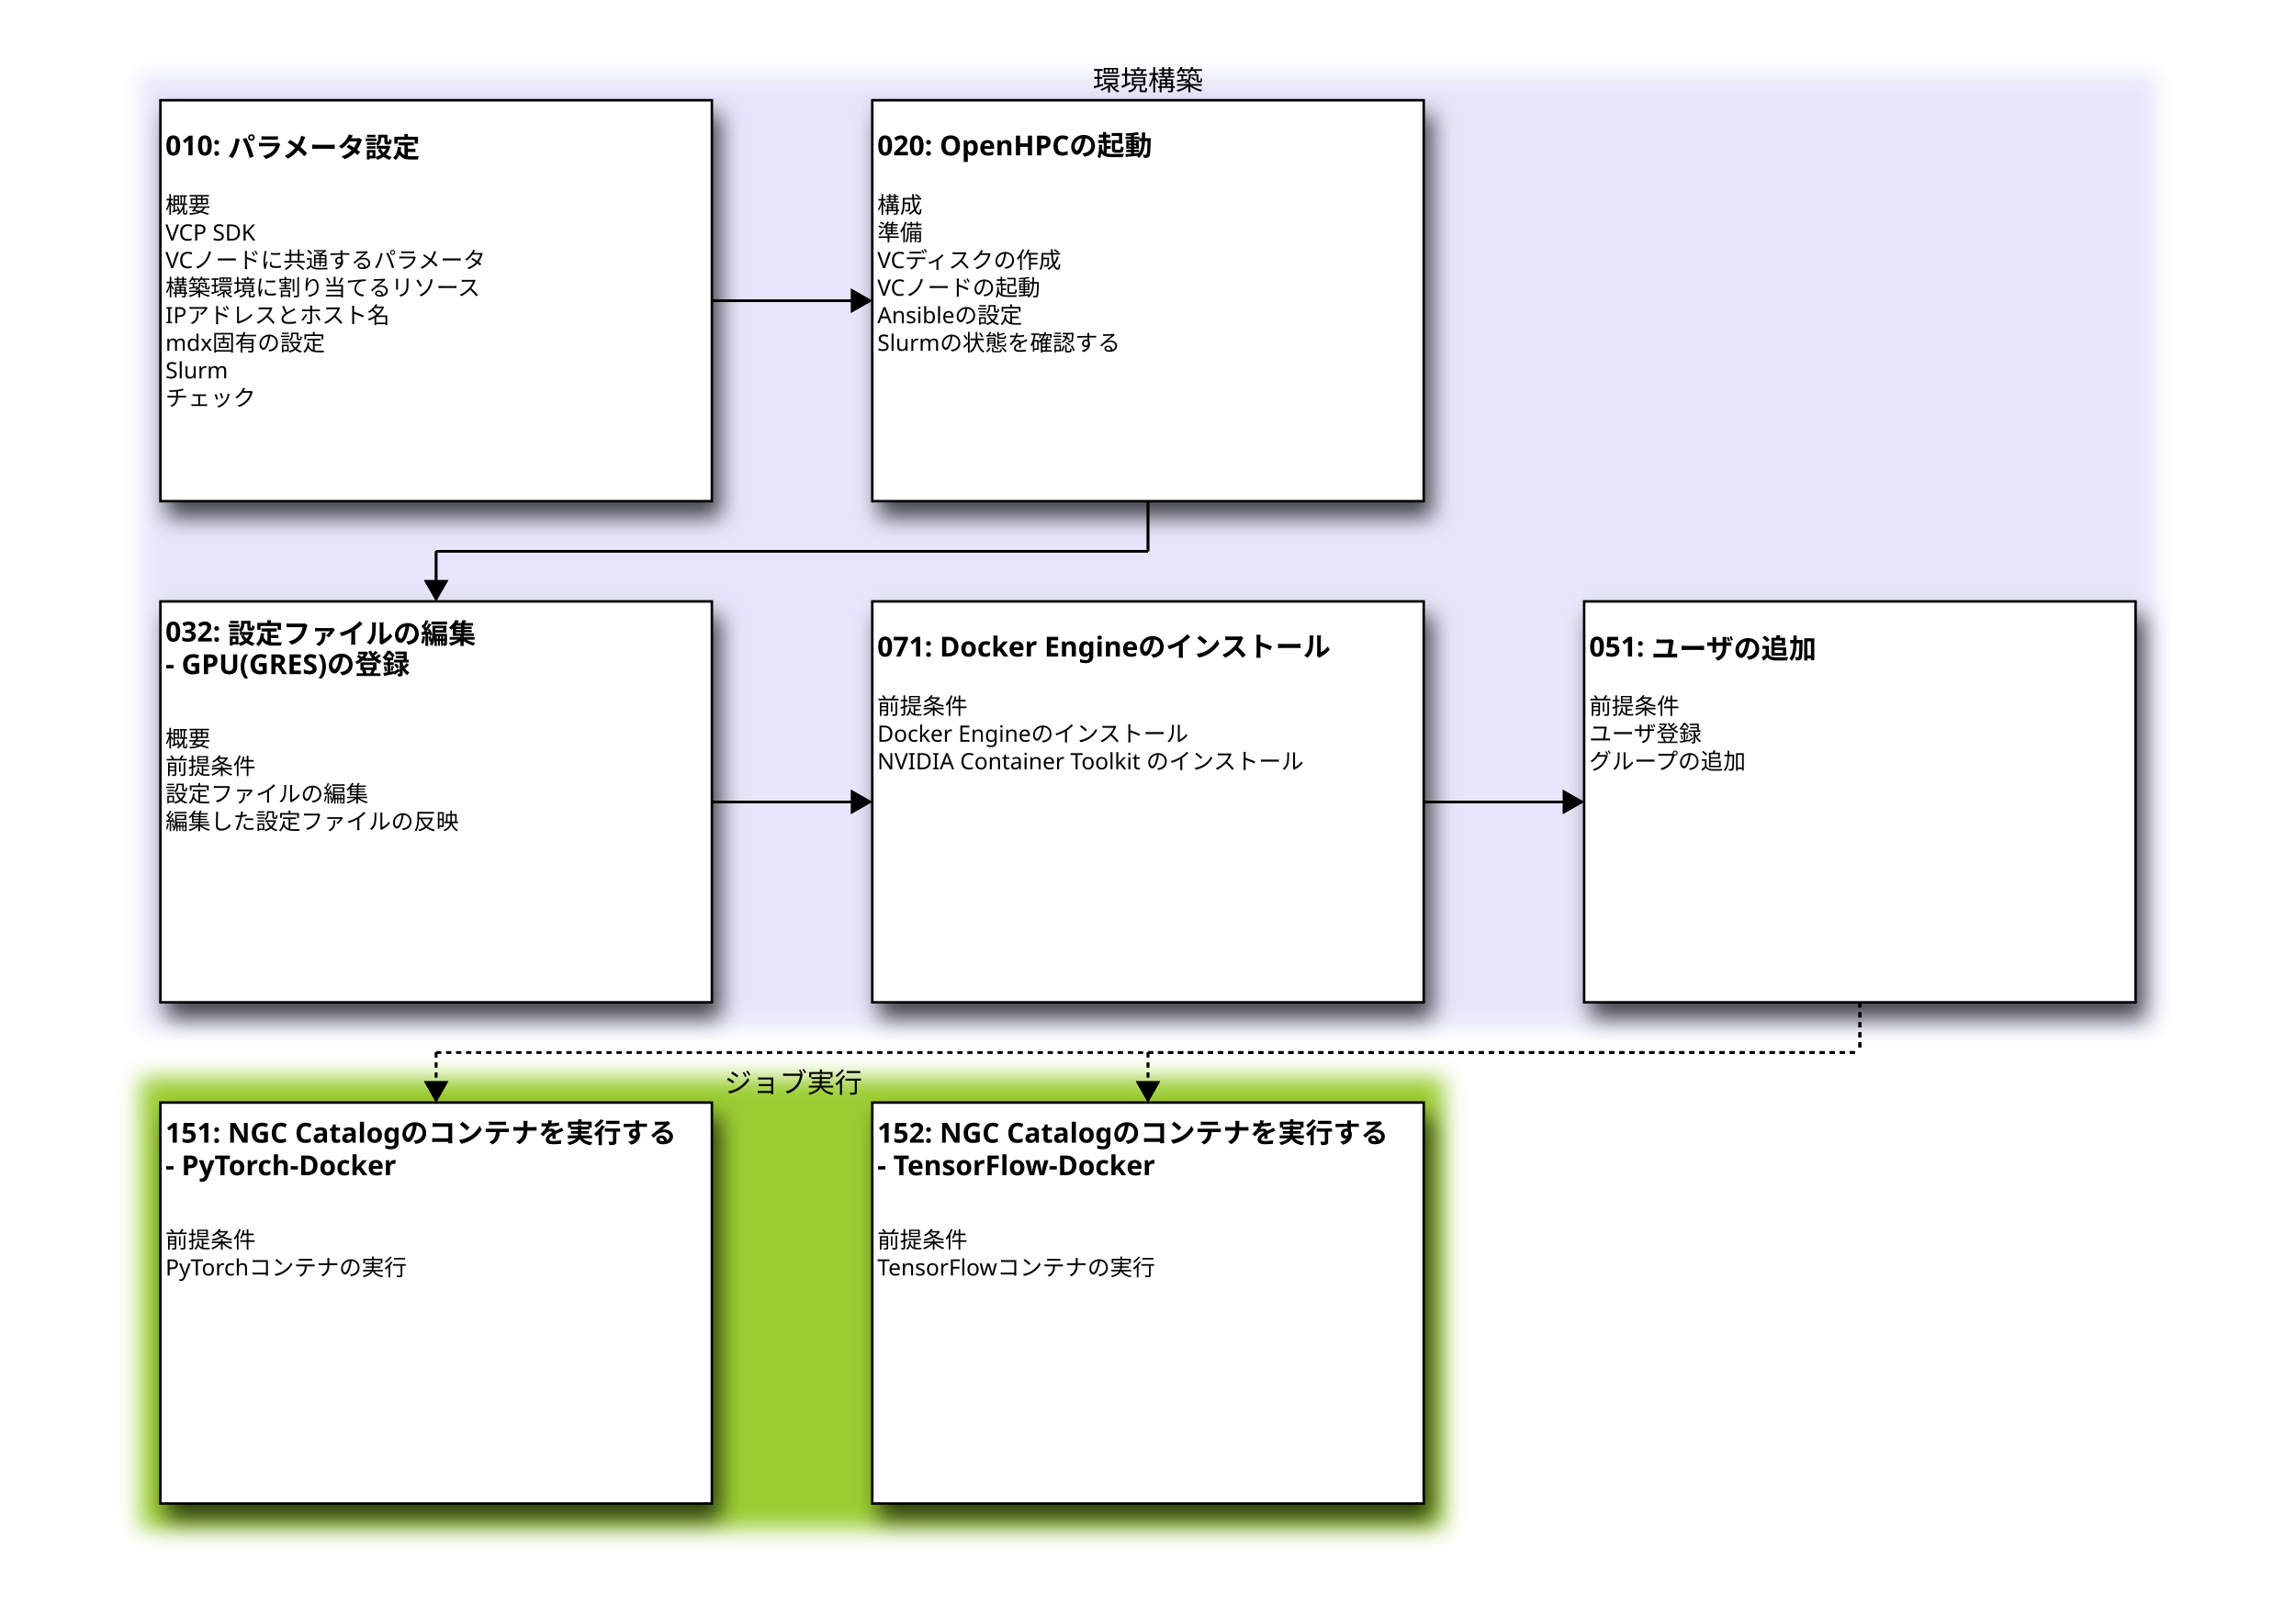
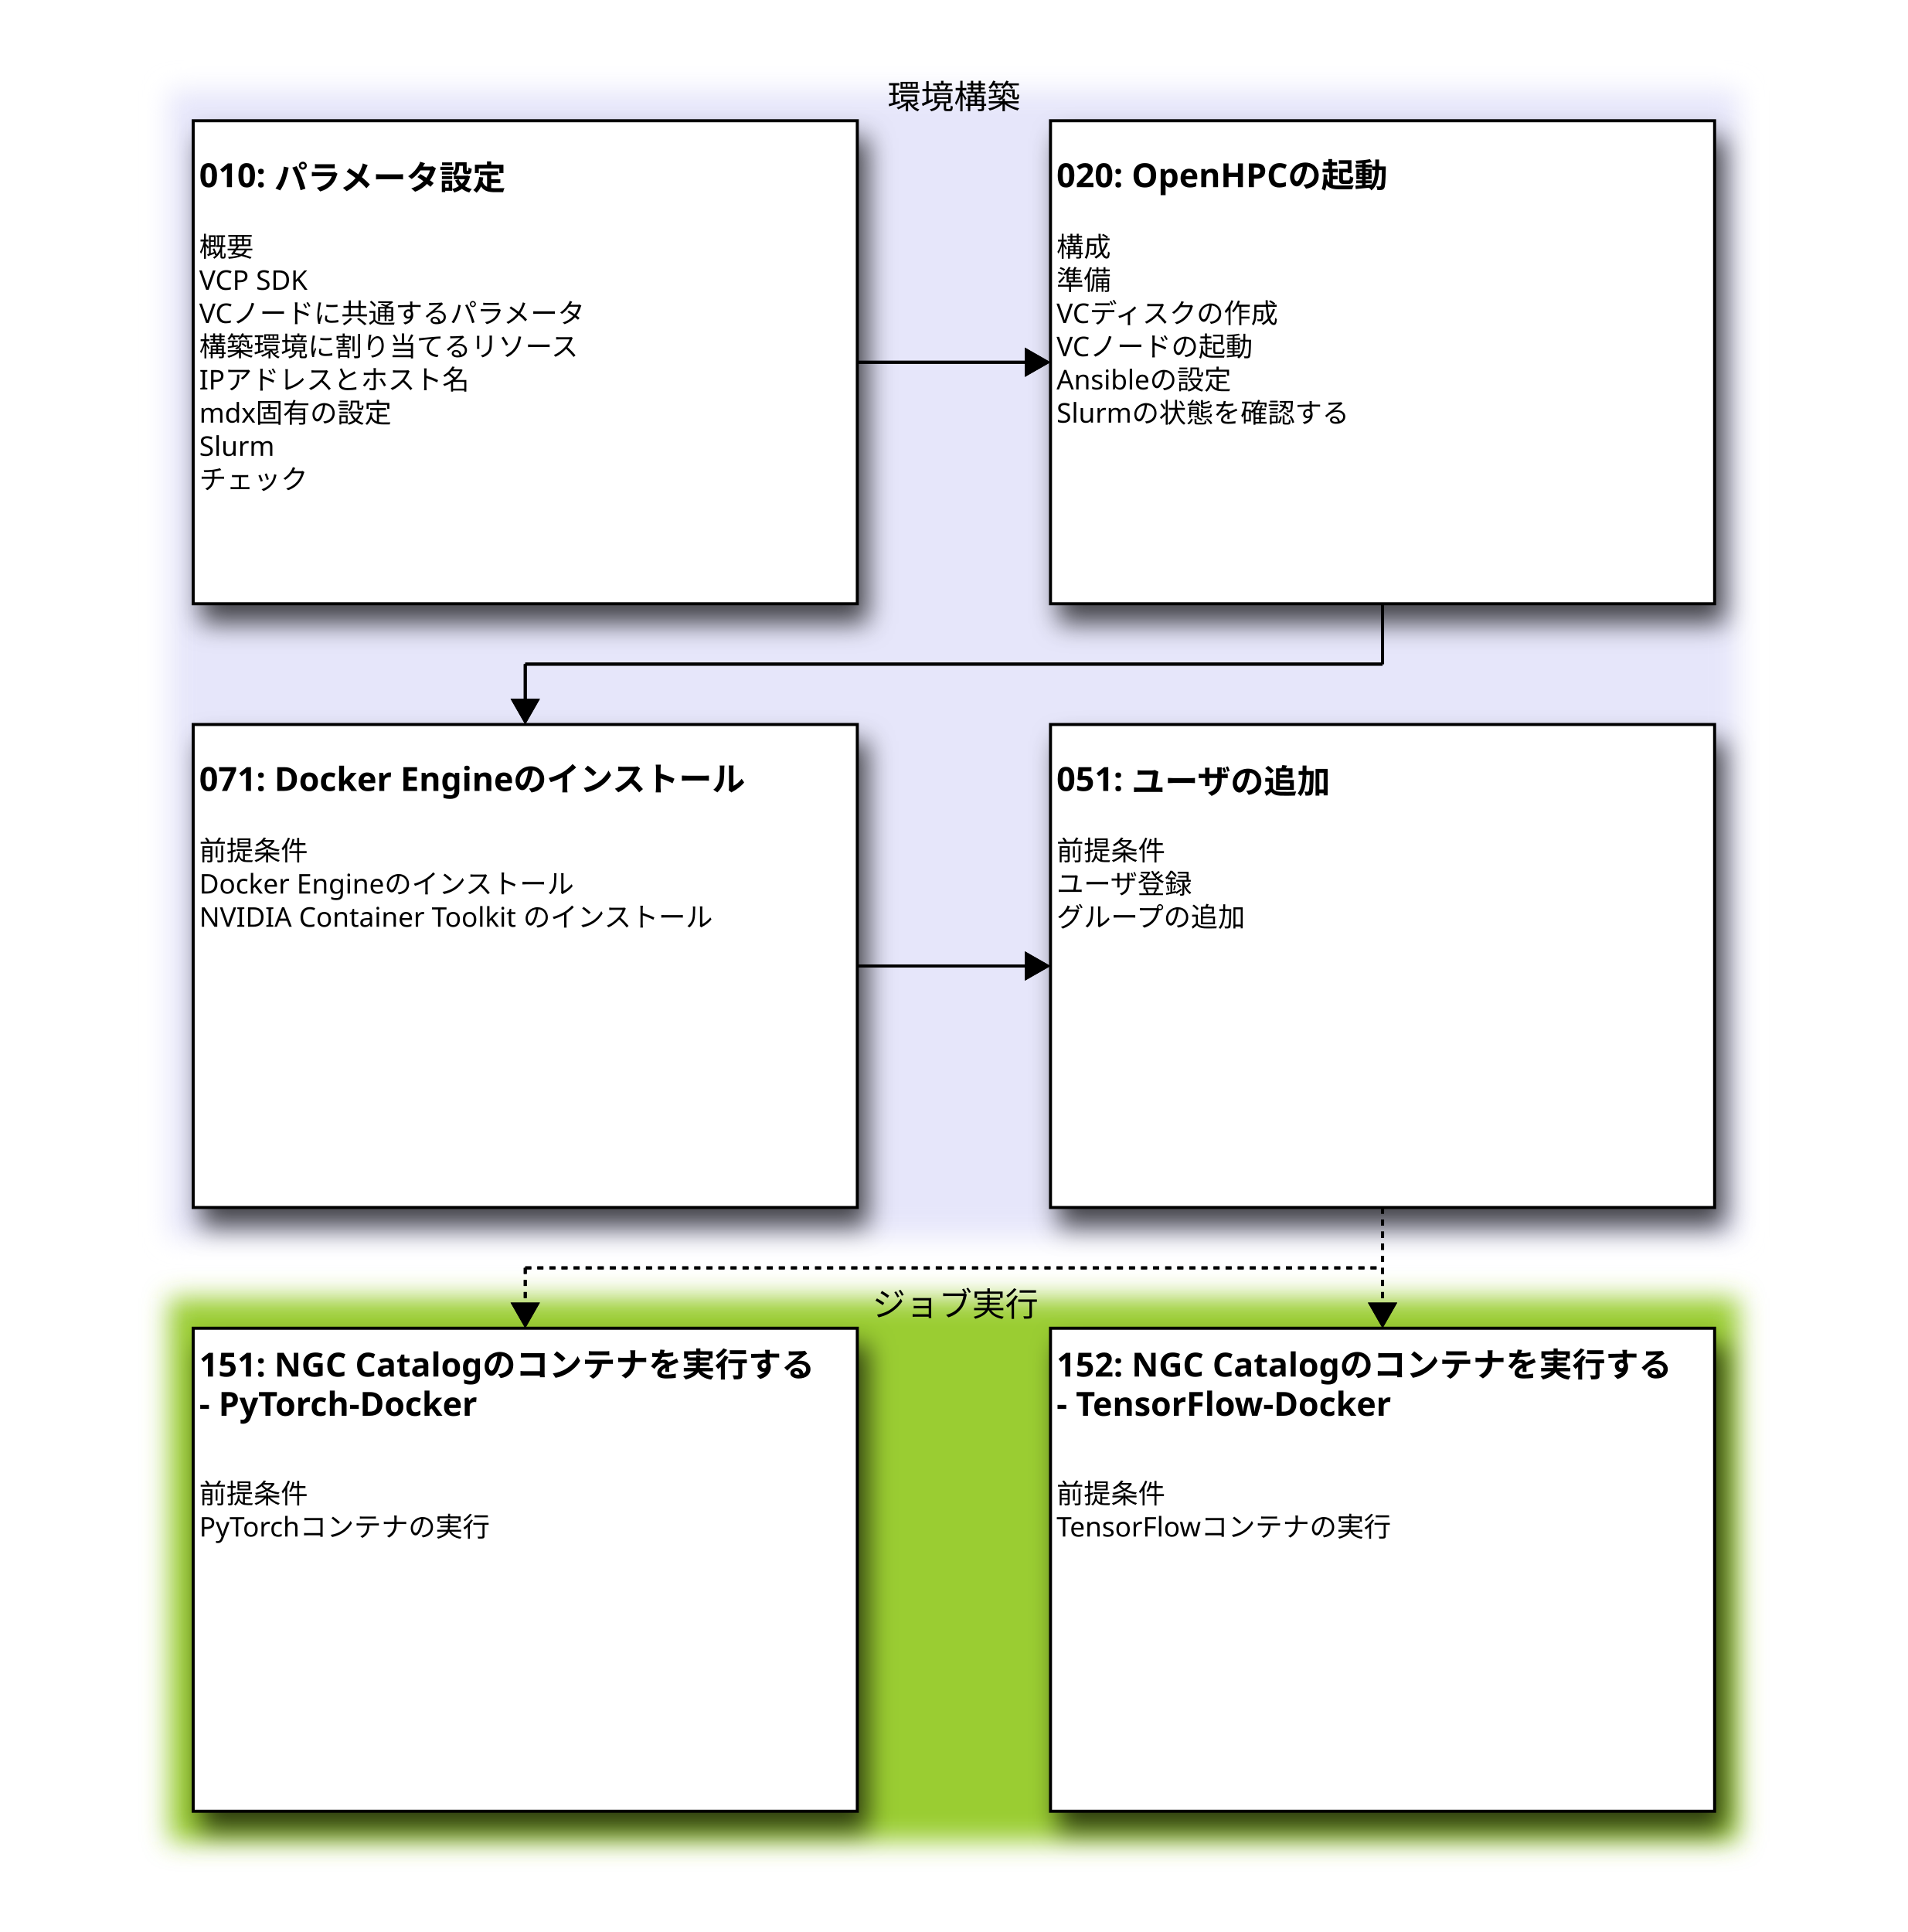
- <svg xmlns="http://www.w3.org/2000/svg" xmlns:xlink="http://www.w3.org/1999/xlink" viewBox="0 0 916 640">
+ <svg xmlns="http://www.w3.org/2000/svg" xmlns:xlink="http://www.w3.org/1999/xlink" viewBox="0 0 632 640">
  <defs id="defs_block">
    <filter height="1.504" id="filter_blur" width="1.157" x="-0.079" y="-0.252">
      <feGaussianBlur id="feGaussianBlur3780" stdDeviation="4.2" />
    </filter>
  </defs>
-   <rect fill="rgb(230,230,250)" height="380" style="filter:url(#filter_blur)" width="804" x="56" y="30" />
+   <rect fill="rgb(230,230,250)" height="380" style="filter:url(#filter_blur)" width="520" x="56" y="30" />
  <rect fill="rgb(154,205,50)" height="180" style="filter:url(#filter_blur)" width="520" x="56" y="430" />
  <rect fill="rgb(0,0,0)" height="160" stroke="rgb(0,0,0)" style="filter:url(#filter_blur);opacity:0.7;fill-opacity:1" width="220" x="67" y="46" />
  <rect fill="rgb(0,0,0)" height="160" stroke="rgb(0,0,0)" style="filter:url(#filter_blur);opacity:0.7;fill-opacity:1" width="220" x="351" y="46" />
  <rect fill="rgb(0,0,0)" height="160" stroke="rgb(0,0,0)" style="filter:url(#filter_blur);opacity:0.7;fill-opacity:1" width="220" x="67" y="246" />
  <rect fill="rgb(0,0,0)" height="160" stroke="rgb(0,0,0)" style="filter:url(#filter_blur);opacity:0.7;fill-opacity:1" width="220" x="351" y="246" />
-   <rect fill="rgb(0,0,0)" height="160" stroke="rgb(0,0,0)" style="filter:url(#filter_blur);opacity:0.7;fill-opacity:1" width="220" x="635" y="246" />
  <rect fill="rgb(0,0,0)" height="160" stroke="rgb(0,0,0)" style="filter:url(#filter_blur);opacity:0.7;fill-opacity:1" width="220" x="67" y="446" />
  <rect fill="rgb(0,0,0)" height="160" stroke="rgb(0,0,0)" style="filter:url(#filter_blur);opacity:0.7;fill-opacity:1" width="220" x="351" y="446" />
  <rect fill="rgb(255,255,255)" height="160" stroke="rgb(0,0,0)" width="220" x="64" y="40" />
  <text fill="rgb(0,0,0)" font-family="sans-serif" font-size="9" font-style="normal" font-weight="normal" font-anchor="middle" x="66" width="216" y="162">チェック</text>
  <text fill="rgb(0,0,0)" font-family="sans-serif" font-size="9" font-style="normal" font-weight="normal" font-anchor="middle" x="66" width="216" y="151">Slurm</text>
  <text fill="rgb(0,0,0)" font-family="sans-serif" font-size="9" font-style="normal" font-weight="normal" font-anchor="middle" x="66" width="216" y="140">mdx固有の設定</text>
  <text fill="rgb(0,0,0)" font-family="sans-serif" font-size="9" font-style="normal" font-weight="normal" font-anchor="middle" x="66" width="216" y="129">IPアドレスとホスト名</text>
  <text fill="rgb(0,0,0)" font-family="sans-serif" font-size="9" font-style="normal" font-weight="normal" font-anchor="middle" x="66" width="216" y="118">構築環境に割り当てるリソース</text>
  <text fill="rgb(0,0,0)" font-family="sans-serif" font-size="9" font-style="normal" font-weight="normal" font-anchor="middle" x="66" width="216" y="107">VCノードに共通するパラメータ</text>
  <text fill="rgb(0,0,0)" font-family="sans-serif" font-size="9" font-style="normal" font-weight="normal" font-anchor="middle" x="66" width="216" y="96">VCP SDK</text>
  <text fill="rgb(0,0,0)" font-family="sans-serif" font-size="9" font-style="normal" font-weight="normal" font-anchor="middle" x="66" width="216" y="85">概要</text>
  <a xlink:href="notebooks/010-パラメータ設定.ipynb">
    <text fill="rgb(0,0,0)" font-family="sans-serif" font-size="11" font-style="normal" font-weight="bold" font-anchor="middle" x="66" width="216" y="62">010: パラメータ設定</text>
  </a>
  <rect fill="rgb(255,255,255)" height="160" stroke="rgb(0,0,0)" width="220" x="348" y="40" />
  <text fill="rgb(0,0,0)" font-family="sans-serif" font-size="9" font-style="normal" font-weight="normal" font-anchor="middle" x="350" width="216" y="140">Slurmの状態を確認する</text>
  <text fill="rgb(0,0,0)" font-family="sans-serif" font-size="9" font-style="normal" font-weight="normal" font-anchor="middle" x="350" width="216" y="129">Ansibleの設定</text>
  <text fill="rgb(0,0,0)" font-family="sans-serif" font-size="9" font-style="normal" font-weight="normal" font-anchor="middle" x="350" width="216" y="118">VCノードの起動</text>
  <text fill="rgb(0,0,0)" font-family="sans-serif" font-size="9" font-style="normal" font-weight="normal" font-anchor="middle" x="350" width="216" y="107">VCディスクの作成</text>
  <text fill="rgb(0,0,0)" font-family="sans-serif" font-size="9" font-style="normal" font-weight="normal" font-anchor="middle" x="350" width="216" y="96">準備</text>
  <text fill="rgb(0,0,0)" font-family="sans-serif" font-size="9" font-style="normal" font-weight="normal" font-anchor="middle" x="350" width="216" y="85">構成</text>
  <a xlink:href="notebooks/020-OpenHPCの起動.ipynb">
    <text fill="rgb(0,0,0)" font-family="sans-serif" font-size="11" font-style="normal" font-weight="bold" font-anchor="middle" x="350" width="216" y="62">020: OpenHPCの起動</text>
  </a>
  <rect fill="rgb(255,255,255)" height="160" stroke="rgb(0,0,0)" width="220" x="64" y="240" />
-   <text fill="rgb(0,0,0)" font-family="sans-serif" font-size="9" font-style="normal" font-weight="normal" font-anchor="middle" x="66" width="216" y="331">編集した設定ファイルの反映</text>
-   <text fill="rgb(0,0,0)" font-family="sans-serif" font-size="9" font-style="normal" font-weight="normal" font-anchor="middle" x="66" width="216" y="320">設定ファイルの編集</text>
-   <text fill="rgb(0,0,0)" font-family="sans-serif" font-size="9" font-style="normal" font-weight="normal" font-anchor="middle" x="66" width="216" y="309">前提条件</text>
-   <text fill="rgb(0,0,0)" font-family="sans-serif" font-size="9" font-style="normal" font-weight="normal" font-anchor="middle" x="66" width="216" y="298">概要</text>
-   <a xlink:href="notebooks/032-設定ファイルの編集-GRESの登録.ipynb">
-     <text fill="rgb(0,0,0)" font-family="sans-serif" font-size="11" font-style="normal" font-weight="bold" font-anchor="middle" x="66" width="216" y="256">032: 設定ファイルの編集</text>
-     <text fill="rgb(0,0,0)" font-family="sans-serif" font-size="11" font-style="normal" font-weight="bold" font-anchor="middle" x="66" width="216" y="269">- GPU(GRES)の登録</text>
+   <text fill="rgb(0,0,0)" font-family="sans-serif" font-size="9" font-style="normal" font-weight="normal" font-anchor="middle" x="66" width="216" y="307">NVIDIA Container Toolkit のインストール</text>
+   <text fill="rgb(0,0,0)" font-family="sans-serif" font-size="9" font-style="normal" font-weight="normal" font-anchor="middle" x="66" width="216" y="296">Docker Engineのインストール</text>
+   <text fill="rgb(0,0,0)" font-family="sans-serif" font-size="9" font-style="normal" font-weight="normal" font-anchor="middle" x="66" width="216" y="285">前提条件</text>
+   <a xlink:href="notebooks/071-DockerEngineのインストール.ipynb">
+     <text fill="rgb(0,0,0)" font-family="sans-serif" font-size="11" font-style="normal" font-weight="bold" font-anchor="middle" x="66" width="216" y="262">071: Docker Engineのインストール</text>
  </a>
  <rect fill="rgb(255,255,255)" height="160" stroke="rgb(0,0,0)" width="220" x="348" y="240" />
-   <text fill="rgb(0,0,0)" font-family="sans-serif" font-size="9" font-style="normal" font-weight="normal" font-anchor="middle" x="350" width="216" y="307">NVIDIA Container Toolkit のインストール</text>
-   <text fill="rgb(0,0,0)" font-family="sans-serif" font-size="9" font-style="normal" font-weight="normal" font-anchor="middle" x="350" width="216" y="296">Docker Engineのインストール</text>
+   <text fill="rgb(0,0,0)" font-family="sans-serif" font-size="9" font-style="normal" font-weight="normal" font-anchor="middle" x="350" width="216" y="307">グループの追加</text>
+   <text fill="rgb(0,0,0)" font-family="sans-serif" font-size="9" font-style="normal" font-weight="normal" font-anchor="middle" x="350" width="216" y="296">ユーザ登録</text>
  <text fill="rgb(0,0,0)" font-family="sans-serif" font-size="9" font-style="normal" font-weight="normal" font-anchor="middle" x="350" width="216" y="285">前提条件</text>
-   <a xlink:href="notebooks/071-DockerEngineのインストール.ipynb">
-     <text fill="rgb(0,0,0)" font-family="sans-serif" font-size="11" font-style="normal" font-weight="bold" font-anchor="middle" x="350" width="216" y="262">071: Docker Engineのインストール</text>
-   </a>
-   <rect fill="rgb(255,255,255)" height="160" stroke="rgb(0,0,0)" width="220" x="632" y="240" />
-   <text fill="rgb(0,0,0)" font-family="sans-serif" font-size="9" font-style="normal" font-weight="normal" font-anchor="middle" x="634" width="216" y="307">グループの追加</text>
-   <text fill="rgb(0,0,0)" font-family="sans-serif" font-size="9" font-style="normal" font-weight="normal" font-anchor="middle" x="634" width="216" y="296">ユーザ登録</text>
-   <text fill="rgb(0,0,0)" font-family="sans-serif" font-size="9" font-style="normal" font-weight="normal" font-anchor="middle" x="634" width="216" y="285">前提条件</text>
  <a xlink:href="notebooks/051-ユーザの追加.ipynb">
-     <text fill="rgb(0,0,0)" font-family="sans-serif" font-size="11" font-style="normal" font-weight="bold" font-anchor="middle" x="634" width="216" y="262">051: ユーザの追加</text>
+     <text fill="rgb(0,0,0)" font-family="sans-serif" font-size="11" font-style="normal" font-weight="bold" font-anchor="middle" x="350" width="216" y="262">051: ユーザの追加</text>
  </a>
  <rect fill="rgb(255,255,255)" height="160" stroke="rgb(0,0,0)" width="220" x="64" y="440" />
  <text fill="rgb(0,0,0)" font-family="sans-serif" font-size="9" font-style="normal" font-weight="normal" font-anchor="middle" x="66" width="216" y="509">PyTorchコンテナの実行</text>
  <text fill="rgb(0,0,0)" font-family="sans-serif" font-size="9" font-style="normal" font-weight="normal" font-anchor="middle" x="66" width="216" y="498">前提条件</text>
  <a xlink:href="notebooks/151-NGCのコンテナ実行-PyTorch.ipynb">
    <text fill="rgb(0,0,0)" font-family="sans-serif" font-size="11" font-style="normal" font-weight="bold" font-anchor="middle" x="66" width="216" y="456">151: NGC Catalogのコンテナを実行する</text>
    <text fill="rgb(0,0,0)" font-family="sans-serif" font-size="11" font-style="normal" font-weight="bold" font-anchor="middle" x="66" width="216" y="469">- PyTorch-Docker</text>
  </a>
  <rect fill="rgb(255,255,255)" height="160" stroke="rgb(0,0,0)" width="220" x="348" y="440" />
  <text fill="rgb(0,0,0)" font-family="sans-serif" font-size="9" font-style="normal" font-weight="normal" font-anchor="middle" x="350" width="216" y="509">TensorFlowコンテナの実行</text>
  <text fill="rgb(0,0,0)" font-family="sans-serif" font-size="9" font-style="normal" font-weight="normal" font-anchor="middle" x="350" width="216" y="498">前提条件</text>
  <a xlink:href="notebooks/152-NGCのコンテナ実行-TensorFlow.ipynb">
    <text fill="rgb(0,0,0)" font-family="sans-serif" font-size="11" font-style="normal" font-weight="bold" font-anchor="middle" x="350" width="216" y="456">152: NGC Catalogのコンテナを実行する</text>
    <text fill="rgb(0,0,0)" font-family="sans-serif" font-size="11" font-style="normal" font-weight="bold" font-anchor="middle" x="350" width="216" y="469">- TensorFlow-Docker</text>
  </a>
  <path d="M 284 120 L 340 120" fill="none" stroke="rgb(0,0,0)" />
  <polygon fill="rgb(0,0,0)" points="347,120 340,116 340,124 347,120" stroke="rgb(0,0,0)" />
  <path d="M 458 200 L 458 220" fill="none" stroke="rgb(0,0,0)" />
  <path d="M 174 220 L 458 220" fill="none" stroke="rgb(0,0,0)" />
  <path d="M 174 220 L 174 232" fill="none" stroke="rgb(0,0,0)" />
  <polygon fill="rgb(0,0,0)" points="174,239 170,232 178,232 174,239" stroke="rgb(0,0,0)" />
  <path d="M 284 320 L 340 320" fill="none" stroke="rgb(0,0,0)" />
  <polygon fill="rgb(0,0,0)" points="347,320 340,316 340,324 347,320" stroke="rgb(0,0,0)" />
-   <path d="M 568 320 L 624 320" fill="none" stroke="rgb(0,0,0)" />
-   <polygon fill="rgb(0,0,0)" points="631,320 624,316 624,324 631,320" stroke="rgb(0,0,0)" />
-   <path d="M 742 400 L 742 420" fill="none" stroke="rgb(0,0,0)" stroke-dasharray="2" />
-   <path d="M 174 420 L 742 420" fill="none" stroke="rgb(0,0,0)" stroke-dasharray="2" />
+   <path d="M 458 400 L 458 420" fill="none" stroke="rgb(0,0,0)" stroke-dasharray="2" />
+   <path d="M 174 420 L 458 420" fill="none" stroke="rgb(0,0,0)" stroke-dasharray="2" />
  <path d="M 174 420 L 174 432" fill="none" stroke="rgb(0,0,0)" stroke-dasharray="2" />
  <polygon fill="rgb(0,0,0)" points="174,439 170,432 178,432 174,439" stroke="rgb(0,0,0)" />
-   <path d="M 742 400 L 742 420" fill="none" stroke="rgb(0,0,0)" stroke-dasharray="2" />
-   <path d="M 458 420 L 742 420" fill="none" stroke="rgb(0,0,0)" stroke-dasharray="2" />
-   <path d="M 458 420 L 458 432" fill="none" stroke="rgb(0,0,0)" stroke-dasharray="2" />
+   <path d="M 458 400 L 458 432" fill="none" stroke="rgb(0,0,0)" stroke-dasharray="2" />
  <polygon fill="rgb(0,0,0)" points="458,439 454,432 462,432 458,439" stroke="rgb(0,0,0)" />
  <path d="M 284 120 L 340 120" fill="none" stroke="rgb(0,0,0)" />
  <polygon fill="rgb(0,0,0)" points="347,120 340,116 340,124 347,120" stroke="rgb(0,0,0)" />
  <path d="M 458 200 L 458 220" fill="none" stroke="rgb(0,0,0)" />
  <path d="M 174 220 L 458 220" fill="none" stroke="rgb(0,0,0)" />
  <path d="M 174 220 L 174 232" fill="none" stroke="rgb(0,0,0)" />
  <polygon fill="rgb(0,0,0)" points="174,239 170,232 178,232 174,239" stroke="rgb(0,0,0)" />
  <path d="M 284 320 L 340 320" fill="none" stroke="rgb(0,0,0)" />
  <polygon fill="rgb(0,0,0)" points="347,320 340,316 340,324 347,320" stroke="rgb(0,0,0)" />
-   <path d="M 568 320 L 624 320" fill="none" stroke="rgb(0,0,0)" />
-   <polygon fill="rgb(0,0,0)" points="631,320 624,316 624,324 631,320" stroke="rgb(0,0,0)" />
-   <path d="M 742 400 L 742 420" fill="none" stroke="rgb(0,0,0)" stroke-dasharray="2" />
-   <path d="M 174 420 L 742 420" fill="none" stroke="rgb(0,0,0)" stroke-dasharray="2" />
+   <path d="M 458 400 L 458 420" fill="none" stroke="rgb(0,0,0)" stroke-dasharray="2" />
+   <path d="M 174 420 L 458 420" fill="none" stroke="rgb(0,0,0)" stroke-dasharray="2" />
  <path d="M 174 420 L 174 432" fill="none" stroke="rgb(0,0,0)" stroke-dasharray="2" />
  <polygon fill="rgb(0,0,0)" points="174,439 170,432 178,432 174,439" stroke="rgb(0,0,0)" />
-   <path d="M 742 400 L 742 420" fill="none" stroke="rgb(0,0,0)" stroke-dasharray="2" />
-   <path d="M 458 420 L 742 420" fill="none" stroke="rgb(0,0,0)" stroke-dasharray="2" />
-   <path d="M 458 420 L 458 432" fill="none" stroke="rgb(0,0,0)" stroke-dasharray="2" />
+   <path d="M 458 400 L 458 432" fill="none" stroke="rgb(0,0,0)" stroke-dasharray="2" />
  <polygon fill="rgb(0,0,0)" points="458,439 454,432 462,432 458,439" stroke="rgb(0,0,0)" />
  <rect fill="none" height="180" stroke="rgb(243,152,0)" stroke-dasharray="0 196605" stroke-width="3" width="520" x="56" y="30" />
-   <rect fill="none" height="180" stroke="rgb(243,152,0)" stroke-dasharray="0 196605" stroke-width="3" width="804" x="56" y="230" />
-   <text fill="rgb(0,0,0)" font-family="sans-serif" font-size="11" font-style="normal" font-weight="normal" text-anchor="middle" textLength="44" x="458.0" y="36">環境構築</text>
+   <rect fill="none" height="180" stroke="rgb(243,152,0)" stroke-dasharray="0 196605" stroke-width="3" width="520" x="56" y="230" />
+   <text fill="rgb(0,0,0)" font-family="sans-serif" font-size="11" font-style="normal" font-weight="normal" text-anchor="middle" textLength="44" x="316.0" y="36">環境構築</text>
  <text fill="rgb(0,0,0)" font-family="sans-serif" font-size="11" font-style="normal" font-weight="normal" text-anchor="middle" textLength="55" x="316.5" y="436">ジョブ実行</text>
</svg>
